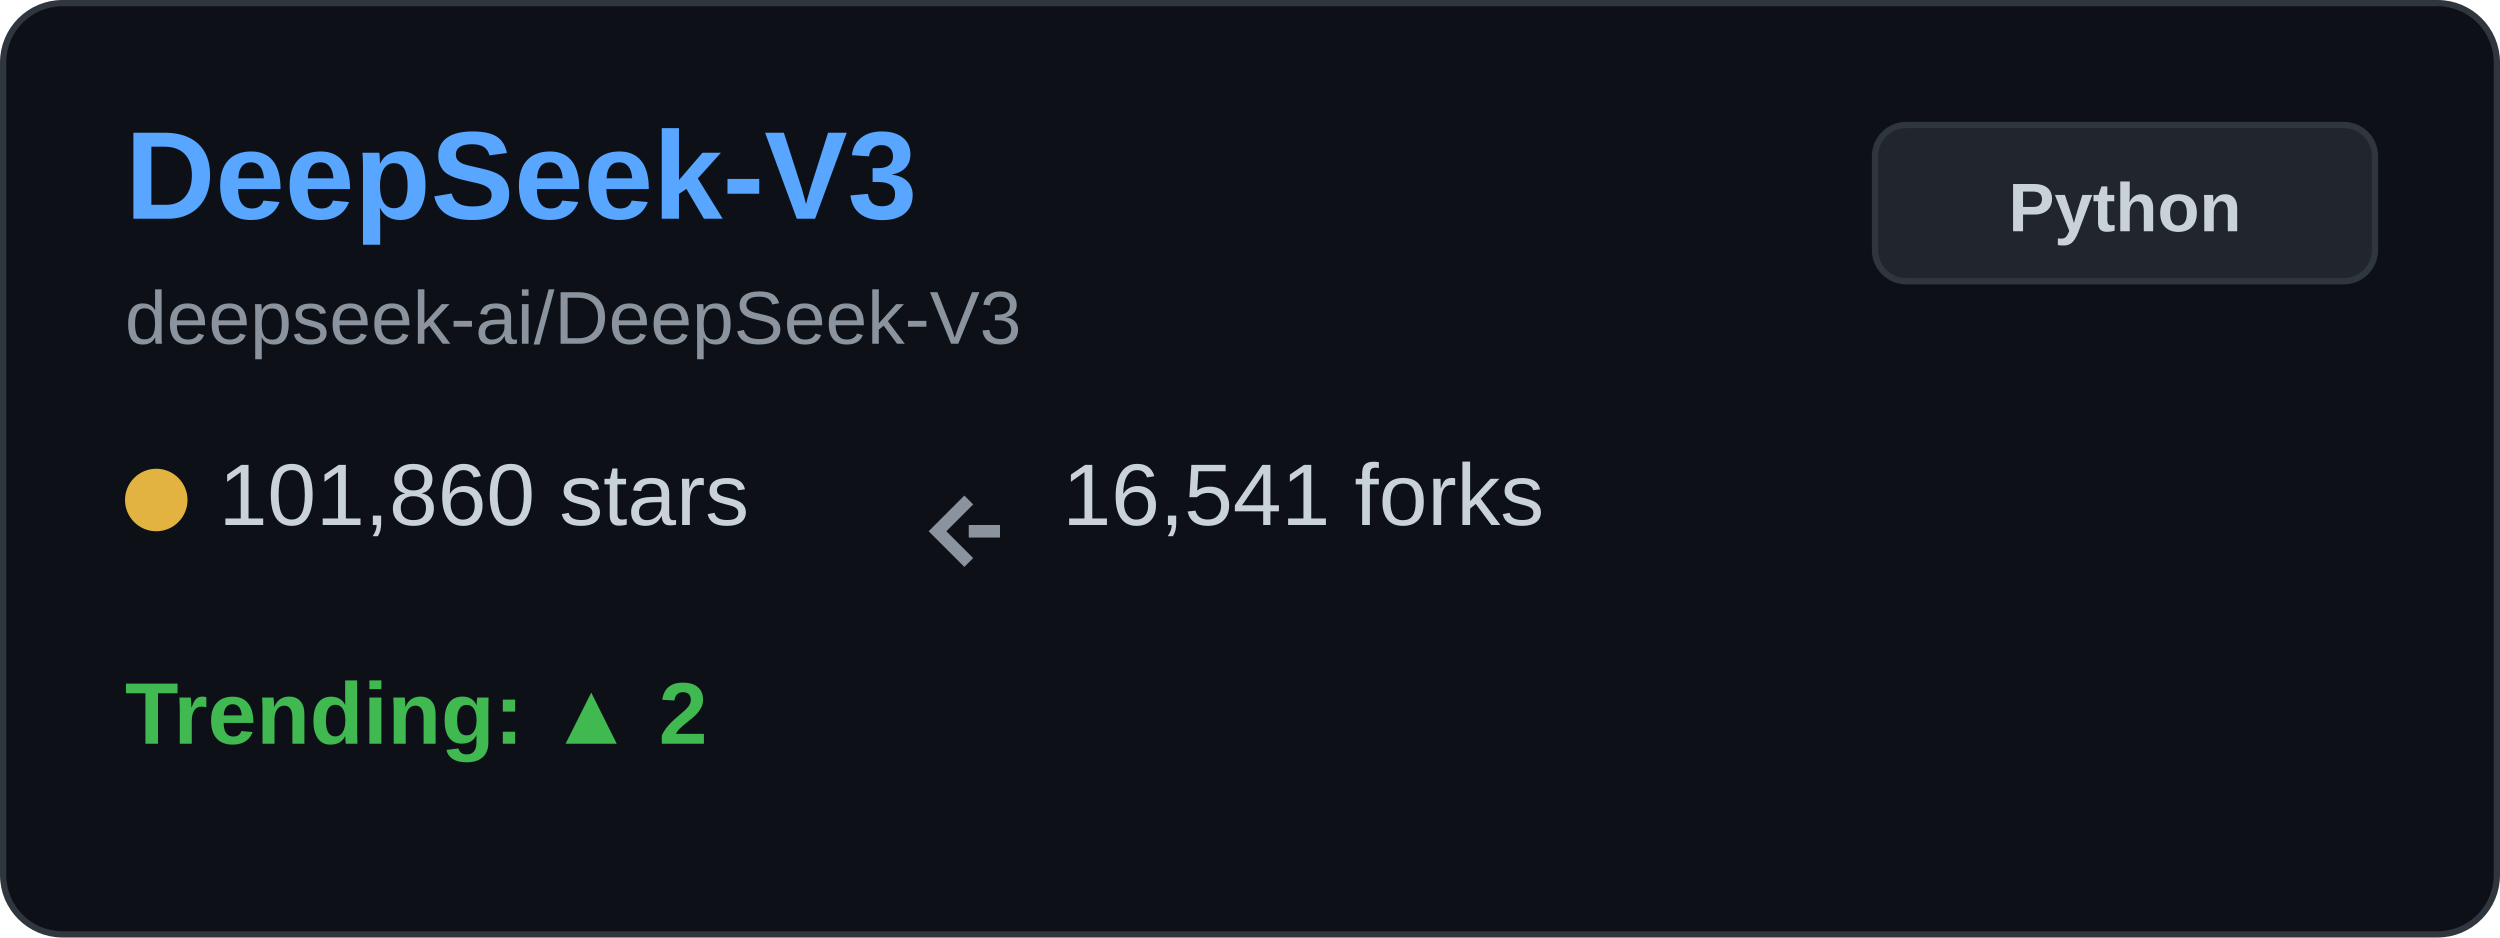
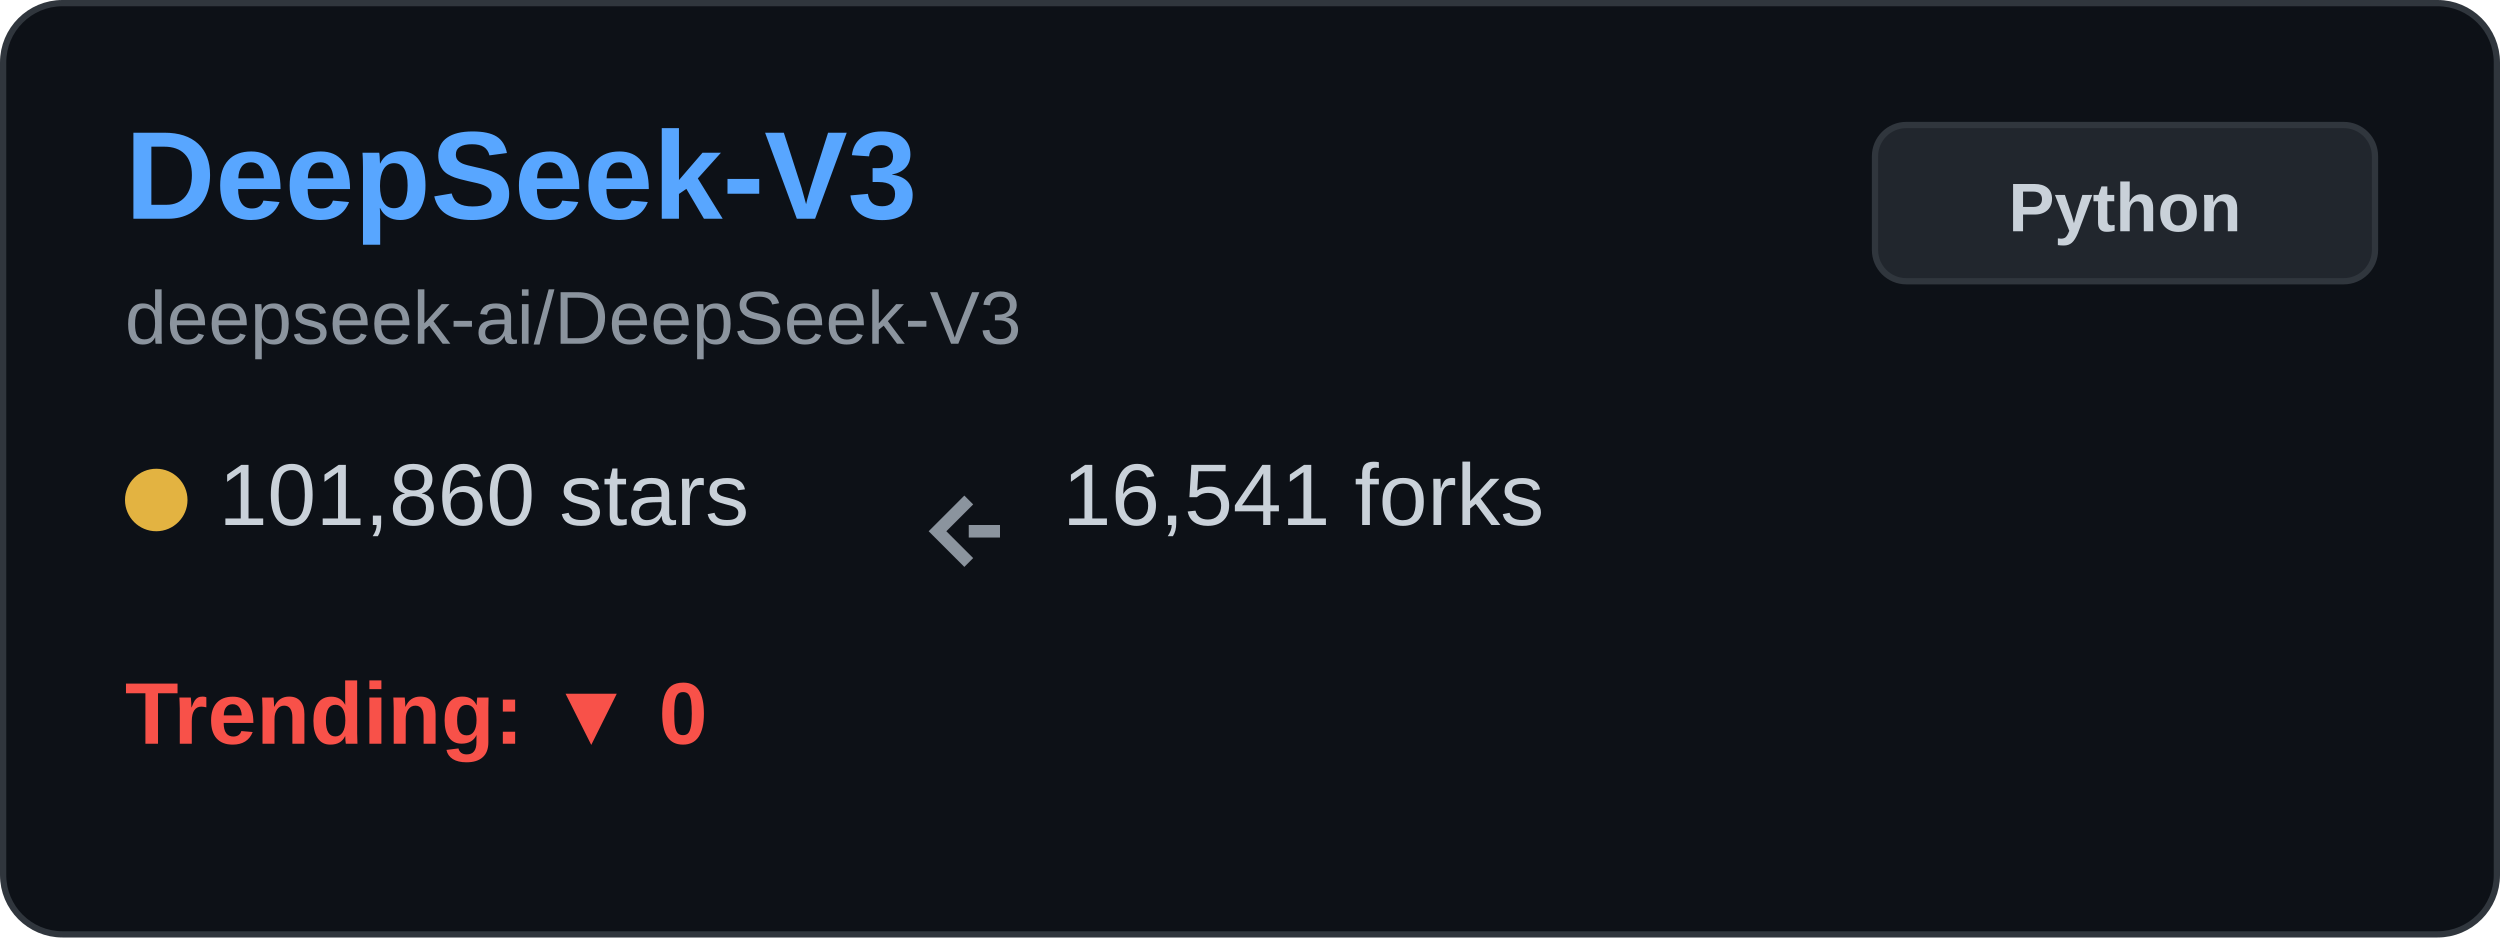
<svg xmlns="http://www.w3.org/2000/svg" width="400" height="150" viewBox="0 0 400 150" fill="none">
  <rect x="0.5" y="0.5" width="399" height="149" rx="9.5" fill="#0d1117" stroke="#30363d" />
  <text x="20" y="35" font-family="Arial, sans-serif" font-size="20" font-weight="bold" fill="#58a6ff">DeepSeek-V3</text>
  <text x="20" y="55" font-family="Arial, sans-serif" font-size="12" fill="#8b949e">deepseek-ai/DeepSeek-V3</text>
  <g transform="translate(20, 80)">
    <circle cx="5" cy="0" r="5" fill="#e3b341" />
    <text x="15" y="4" font-family="Arial, sans-serif" font-size="14" fill="#c9d1d9">101,860 stars</text>
  </g>
  <g transform="translate(150, 80)">
    <path d="M5 0 L0 5 L5 10 M5 5 L10 5" stroke="#8b949e" stroke-width="2" fill="none" />
    <text x="20" y="4" font-family="Arial, sans-serif" font-size="14" fill="#c9d1d9">16,541 forks</text>
  </g>
  <g transform="translate(20, 115)">
-     <text x="0" y="4" font-family="Arial, sans-serif" font-size="14" font-weight="bold" fill="#3fb950">Trending: ▲ 2</text>
+     <text x="0" y="4" font-family="Arial, sans-serif" font-size="14" font-weight="bold" fill="#f85149">Trending: ▼ 0</text>
  </g>
  <rect x="300" y="20" width="80" height="25" rx="5" fill="#21262d" stroke="#30363d" />
  <text x="340" y="37" font-family="Arial, sans-serif" font-size="11" font-weight="bold" fill="#c9d1d9" text-anchor="middle">Python</text>
</svg>
